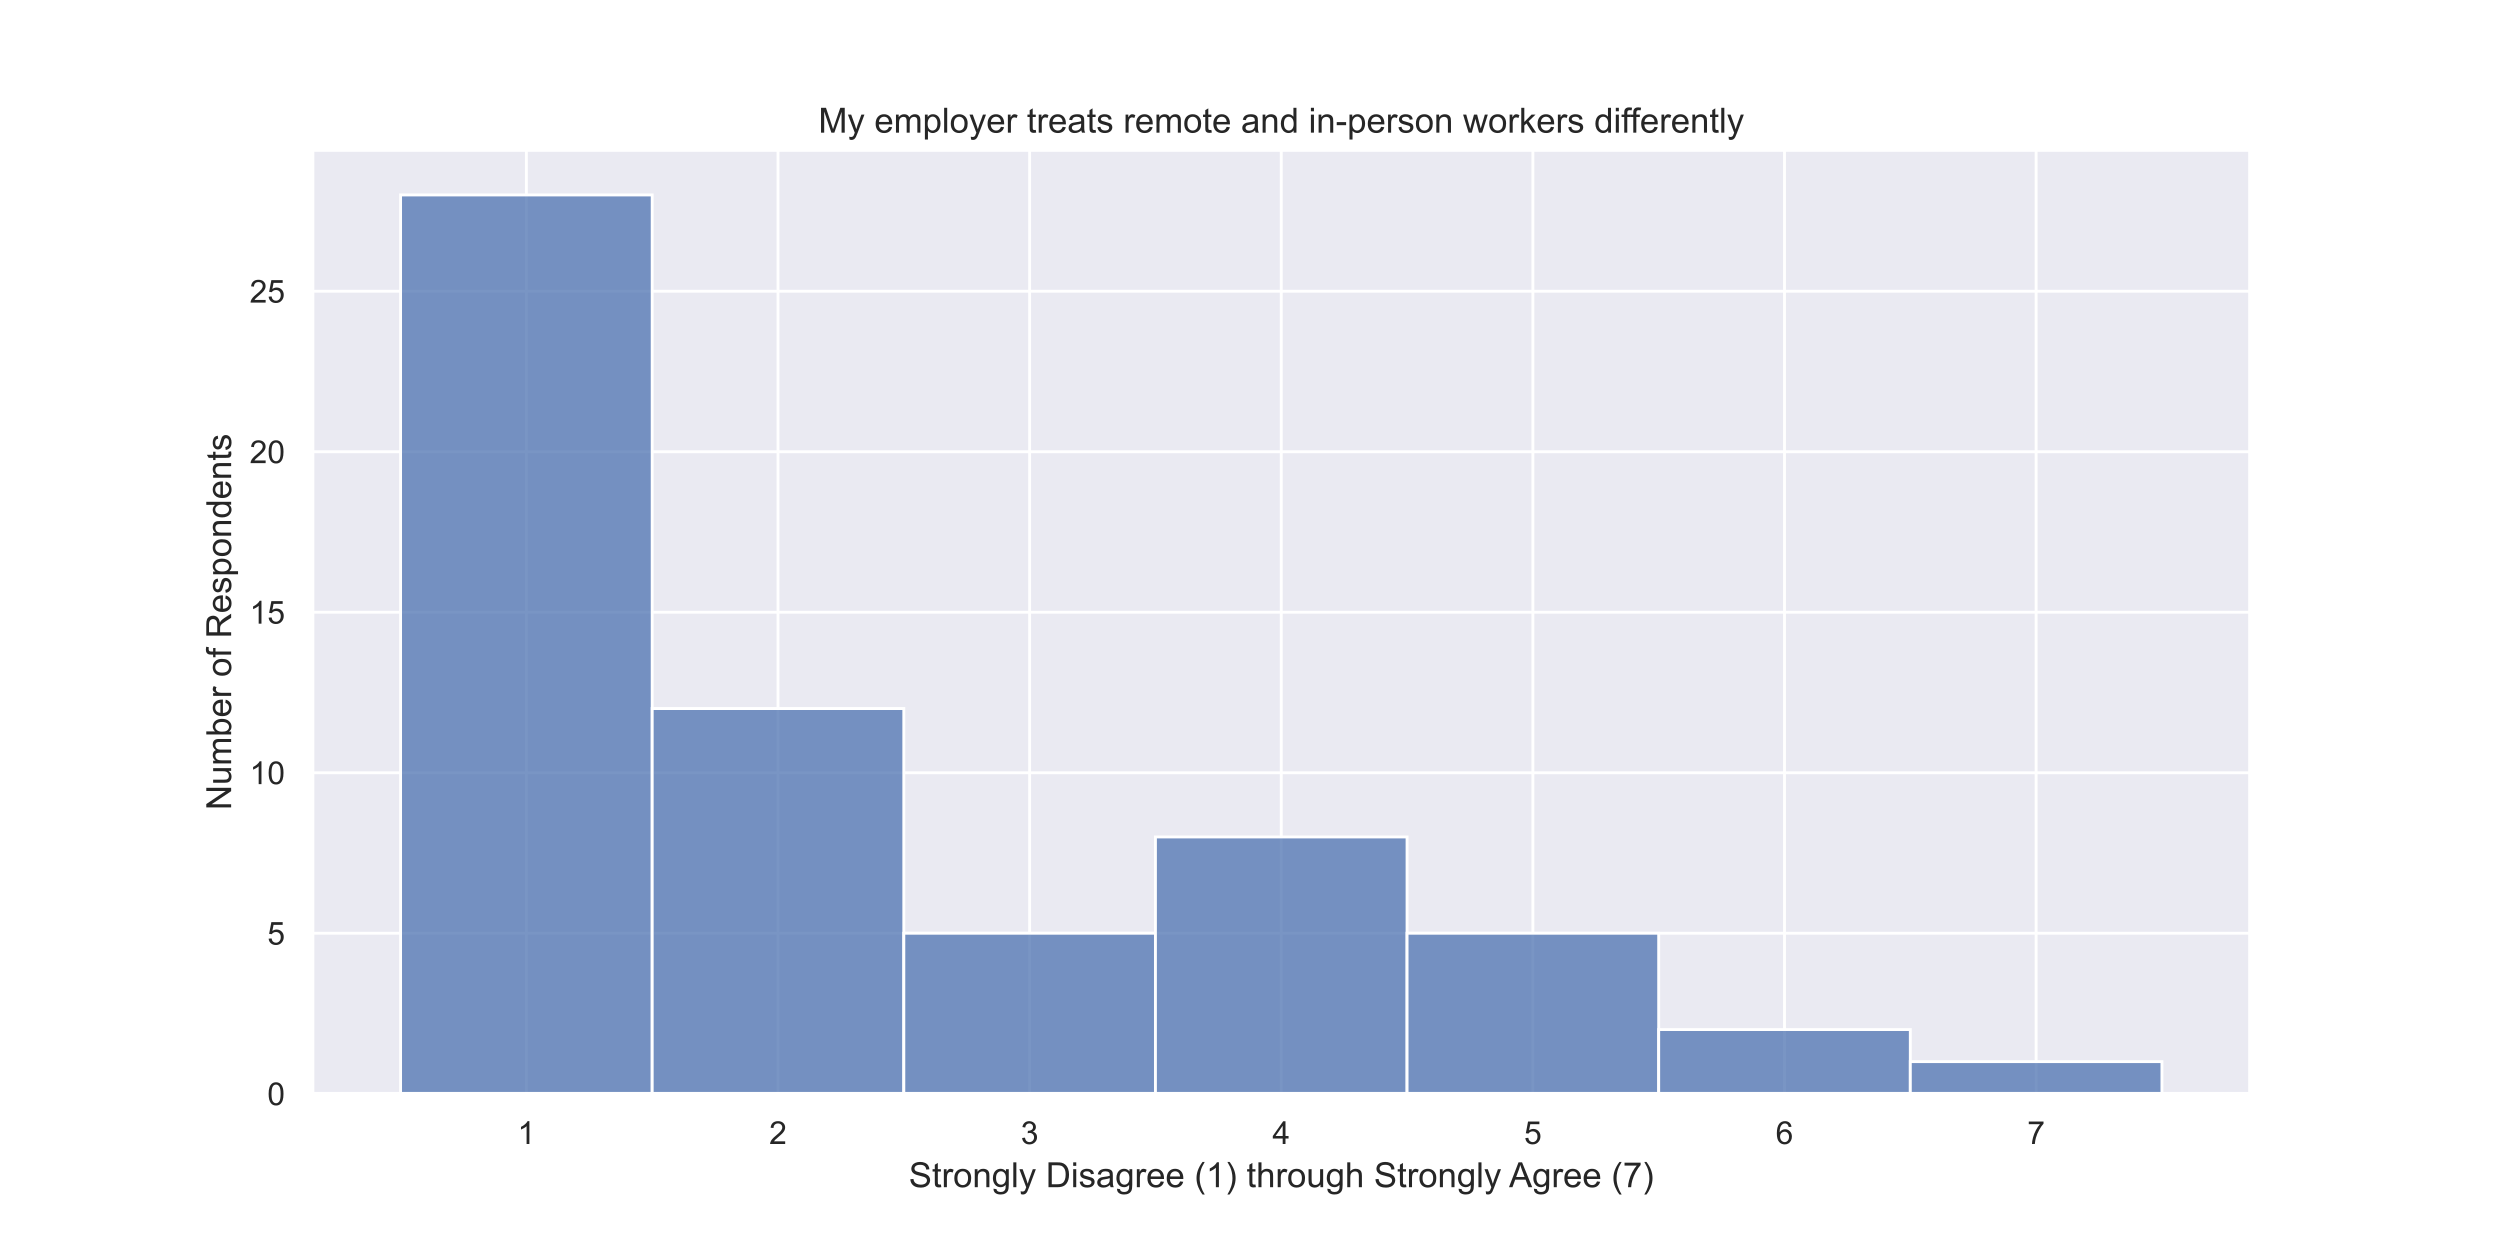
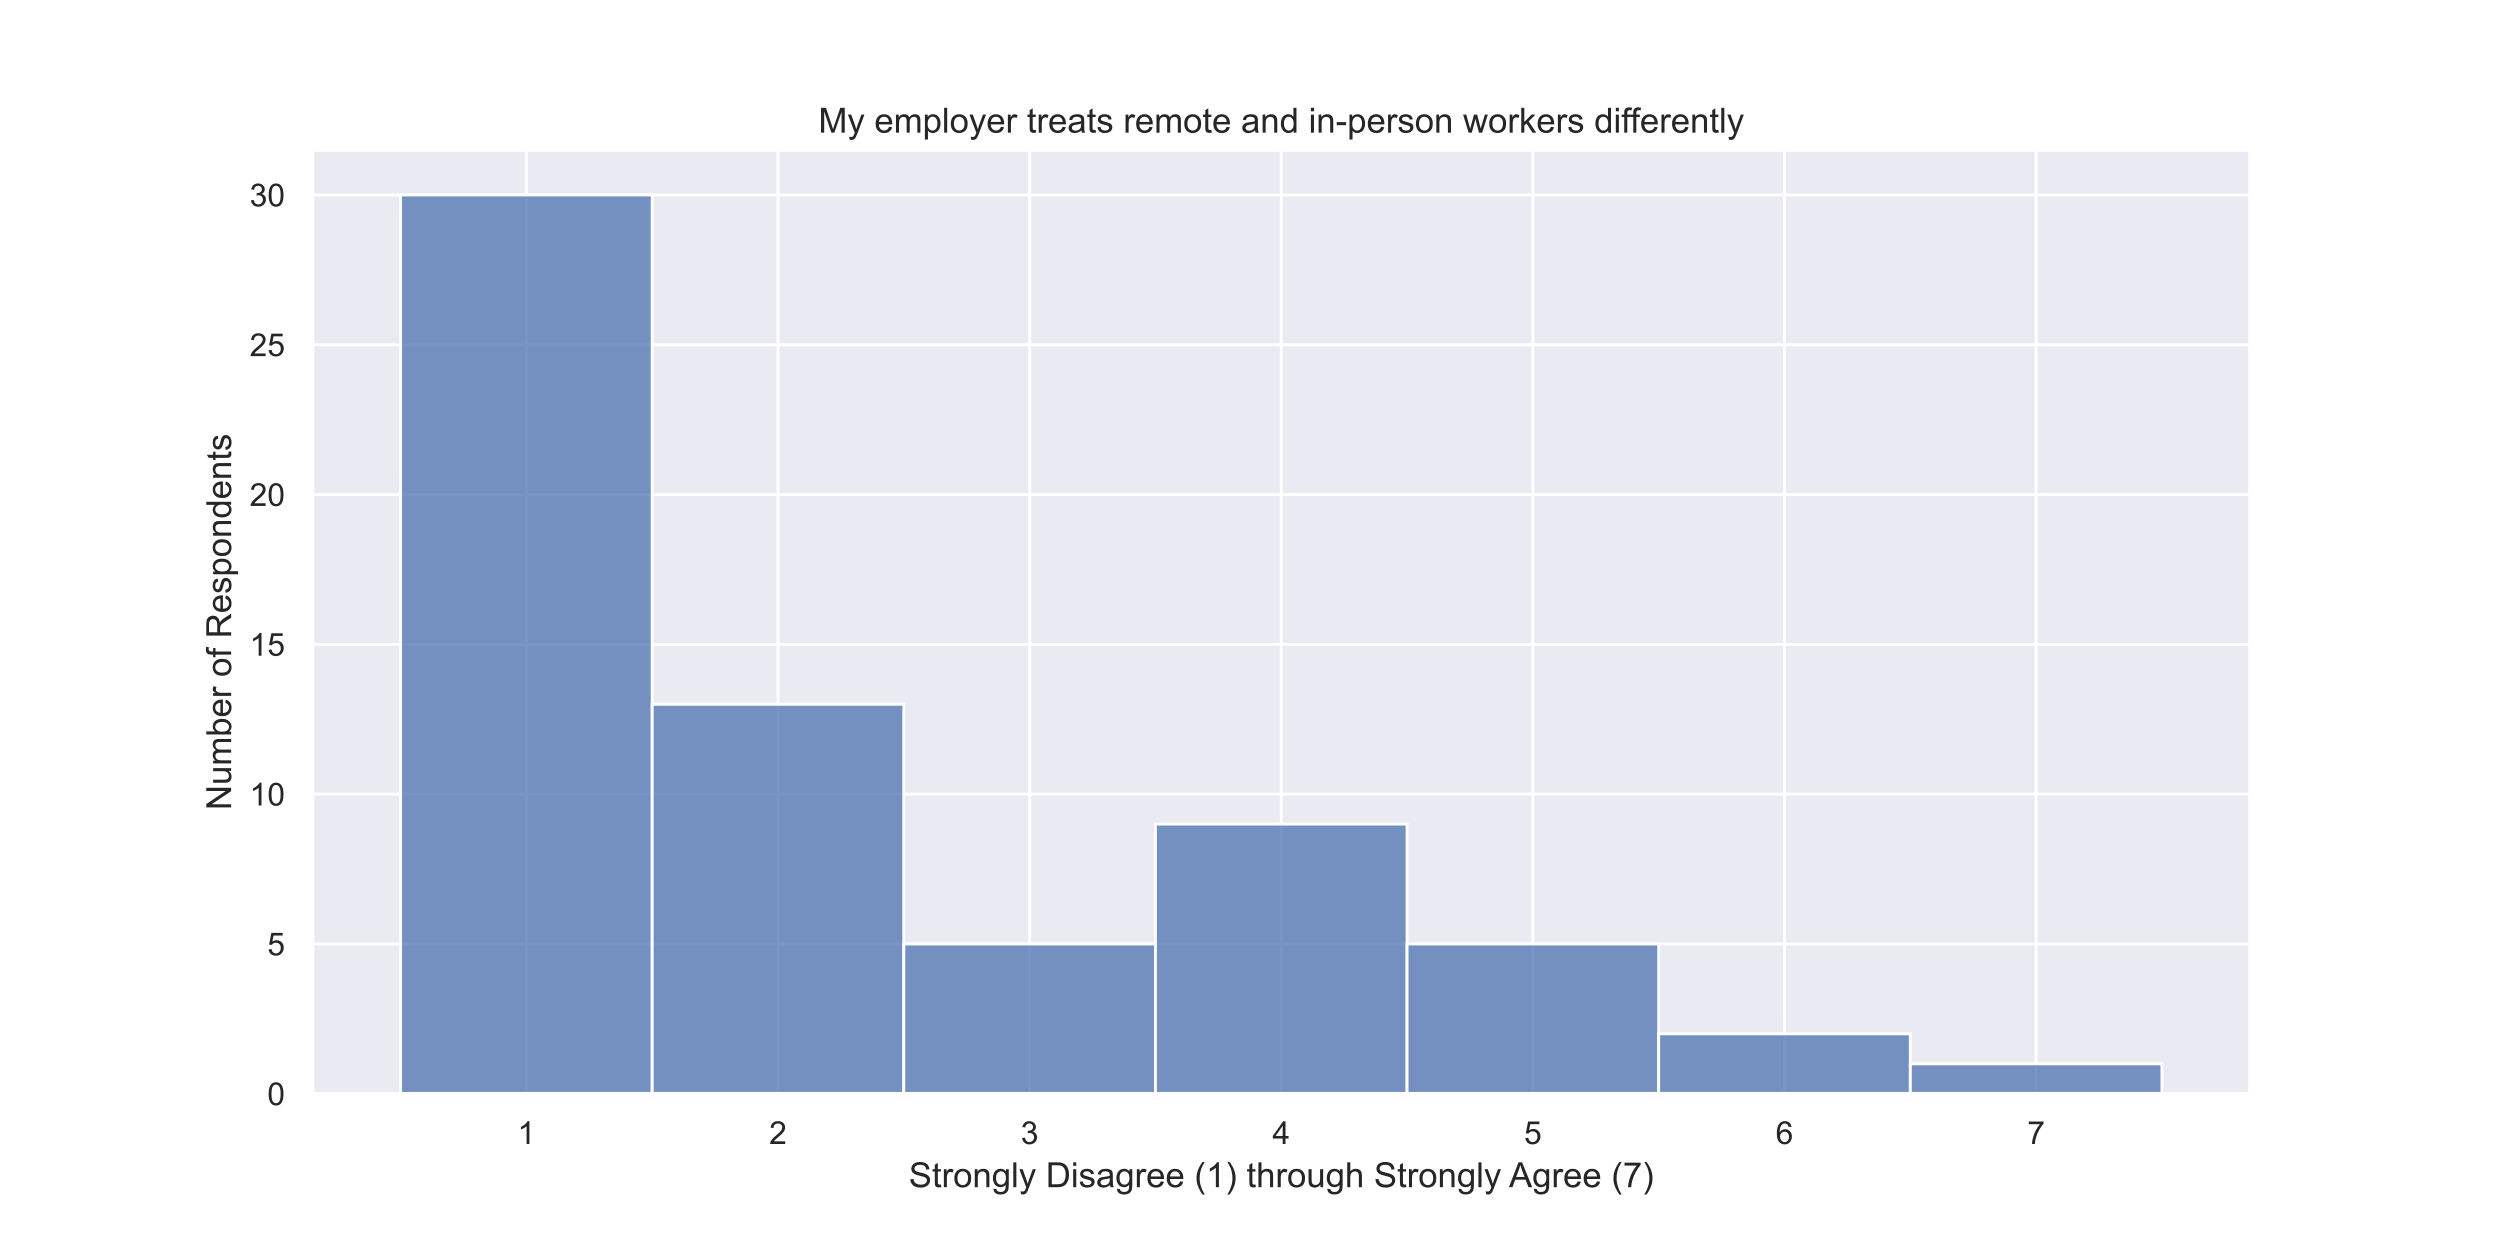
<svg xmlns="http://www.w3.org/2000/svg" xmlns:xlink="http://www.w3.org/1999/xlink" height="432pt" version="1.1" viewBox="0 0 864 432" width="864pt">
  <defs>
    <style type="text/css">*{stroke-linecap:butt;stroke-linejoin:round;}</style>
  </defs>
  <g id="figure_1">
    <g id="patch_1">
      <path d="M 0 432  L 864 432  L 864 0  L 0 0  z " style="fill:#ffffff;" />
    </g>
    <g id="axes_1">
      <g id="patch_2">
        <path d="M 108 378  L 777.6 378  L 777.6 51.84  L 108 51.84  z " style="fill:#eaeaf2;" />
      </g>
      <g id="matplotlib.axis_1">
        <g id="xtick_1">
          <g id="line2d_1">
-             <path clip-path="url(#p0e92451eea)" d="M 181.917 378  L 181.917 51.84  " style="fill:none;stroke:#ffffff;stroke-linecap:round;" />
+             <path clip-path="url(#p6de6f92a0a)" d="M 181.917 378  L 181.917 51.84  " style="fill:none;stroke:#ffffff;stroke-linecap:round;" />
          </g>
          <g id="text_1">
            <g style="fill:#262626;" transform="translate(178.8584 395.3736)scale(0.11 -0.11)">
              <defs>
                <path d="M 2384 0  L 1822 0  L 1822 3584  Q 1619 3391 1289 3197  Q 959 3003 697 2906  L 697 3450  Q 1169 3672 1522 3987  Q 1875 4303 2022 4600  L 2384 4600  L 2384 0  z " id="ArialMT-31" transform="scale(0.015625)" />
              </defs>
              <use xlink:href="#ArialMT-31" />
            </g>
          </g>
        </g>
        <g id="xtick_2">
          <g id="line2d_2">
-             <path clip-path="url(#p0e92451eea)" d="M 268.878 378  L 268.878 51.84  " style="fill:none;stroke:#ffffff;stroke-linecap:round;" />
+             <path clip-path="url(#p6de6f92a0a)" d="M 268.878 378  L 268.878 51.84  " style="fill:none;stroke:#ffffff;stroke-linecap:round;" />
          </g>
          <g id="text_2">
            <g style="fill:#262626;" transform="translate(265.8194 395.3736)scale(0.11 -0.11)">
              <defs>
                <path d="M 3222 541  L 3222 0  L 194 0  Q 188 203 259 391  Q 375 700 629 1000  Q 884 1300 1366 1694  Q 2113 2306 2375 2664  Q 2638 3022 2638 3341  Q 2638 3675 2398 3904  Q 2159 4134 1775 4134  Q 1369 4134 1125 3890  Q 881 3647 878 3216  L 300 3275  Q 359 3922 746 4261  Q 1134 4600 1788 4600  Q 2447 4600 2831 4234  Q 3216 3869 3216 3328  Q 3216 3053 3103 2787  Q 2991 2522 2730 2228  Q 2469 1934 1863 1422  Q 1356 997 1212 845  Q 1069 694 975 541  L 3222 541  z " id="ArialMT-32" transform="scale(0.015625)" />
              </defs>
              <use xlink:href="#ArialMT-32" />
            </g>
          </g>
        </g>
        <g id="xtick_3">
          <g id="line2d_3">
-             <path clip-path="url(#p0e92451eea)" d="M 355.839 378  L 355.839 51.84  " style="fill:none;stroke:#ffffff;stroke-linecap:round;" />
+             <path clip-path="url(#p6de6f92a0a)" d="M 355.839 378  L 355.839 51.84  " style="fill:none;stroke:#ffffff;stroke-linecap:round;" />
          </g>
          <g id="text_3">
            <g style="fill:#262626;" transform="translate(352.7804 395.3736)scale(0.11 -0.11)">
              <defs>
                <path d="M 269 1209  L 831 1284  Q 928 806 1161 595  Q 1394 384 1728 384  Q 2125 384 2398 659  Q 2672 934 2672 1341  Q 2672 1728 2419 1979  Q 2166 2231 1775 2231  Q 1616 2231 1378 2169  L 1441 2663  Q 1497 2656 1531 2656  Q 1891 2656 2178 2843  Q 2466 3031 2466 3422  Q 2466 3731 2256 3934  Q 2047 4138 1716 4138  Q 1388 4138 1169 3931  Q 950 3725 888 3313  L 325 3413  Q 428 3978 793 4289  Q 1159 4600 1703 4600  Q 2078 4600 2393 4439  Q 2709 4278 2876 4000  Q 3044 3722 3044 3409  Q 3044 3113 2884 2869  Q 2725 2625 2413 2481  Q 2819 2388 3044 2092  Q 3269 1797 3269 1353  Q 3269 753 2831 336  Q 2394 -81 1725 -81  Q 1122 -81 723 278  Q 325 638 269 1209  z " id="ArialMT-33" transform="scale(0.015625)" />
              </defs>
              <use xlink:href="#ArialMT-33" />
            </g>
          </g>
        </g>
        <g id="xtick_4">
          <g id="line2d_4">
-             <path clip-path="url(#p0e92451eea)" d="M 442.8 378  L 442.8 51.84  " style="fill:none;stroke:#ffffff;stroke-linecap:round;" />
+             <path clip-path="url(#p6de6f92a0a)" d="M 442.8 378  L 442.8 51.84  " style="fill:none;stroke:#ffffff;stroke-linecap:round;" />
          </g>
          <g id="text_4">
            <g style="fill:#262626;" transform="translate(439.7415 395.3736)scale(0.11 -0.11)">
              <defs>
                <path d="M 2069 0  L 2069 1097  L 81 1097  L 81 1613  L 2172 4581  L 2631 4581  L 2631 1613  L 3250 1613  L 3250 1097  L 2631 1097  L 2631 0  L 2069 0  z M 2069 1613  L 2069 3678  L 634 1613  L 2069 1613  z " id="ArialMT-34" transform="scale(0.015625)" />
              </defs>
              <use xlink:href="#ArialMT-34" />
            </g>
          </g>
        </g>
        <g id="xtick_5">
          <g id="line2d_5">
-             <path clip-path="url(#p0e92451eea)" d="M 529.761 378  L 529.761 51.84  " style="fill:none;stroke:#ffffff;stroke-linecap:round;" />
+             <path clip-path="url(#p6de6f92a0a)" d="M 529.761 378  L 529.761 51.84  " style="fill:none;stroke:#ffffff;stroke-linecap:round;" />
          </g>
          <g id="text_5">
            <g style="fill:#262626;" transform="translate(526.7025 395.3736)scale(0.11 -0.11)">
              <defs>
                <path d="M 266 1200  L 856 1250  Q 922 819 1161 601  Q 1400 384 1738 384  Q 2144 384 2425 690  Q 2706 997 2706 1503  Q 2706 1984 2436 2262  Q 2166 2541 1728 2541  Q 1456 2541 1237 2417  Q 1019 2294 894 2097  L 366 2166  L 809 4519  L 3088 4519  L 3088 3981  L 1259 3981  L 1013 2750  Q 1425 3038 1878 3038  Q 2478 3038 2890 2622  Q 3303 2206 3303 1553  Q 3303 931 2941 478  Q 2500 -78 1738 -78  Q 1113 -78 717 272  Q 322 622 266 1200  z " id="ArialMT-35" transform="scale(0.015625)" />
              </defs>
              <use xlink:href="#ArialMT-35" />
            </g>
          </g>
        </g>
        <g id="xtick_6">
          <g id="line2d_6">
-             <path clip-path="url(#p0e92451eea)" d="M 616.722 378  L 616.722 51.84  " style="fill:none;stroke:#ffffff;stroke-linecap:round;" />
+             <path clip-path="url(#p6de6f92a0a)" d="M 616.722 378  L 616.722 51.84  " style="fill:none;stroke:#ffffff;stroke-linecap:round;" />
          </g>
          <g id="text_6">
            <g style="fill:#262626;" transform="translate(613.6636 395.3736)scale(0.11 -0.11)">
              <defs>
                <path d="M 3184 3459  L 2625 3416  Q 2550 3747 2413 3897  Q 2184 4138 1850 4138  Q 1581 4138 1378 3988  Q 1113 3794 959 3422  Q 806 3050 800 2363  Q 1003 2672 1297 2822  Q 1591 2972 1913 2972  Q 2475 2972 2870 2558  Q 3266 2144 3266 1488  Q 3266 1056 3080 686  Q 2894 316 2569 119  Q 2244 -78 1831 -78  Q 1128 -78 684 439  Q 241 956 241 2144  Q 241 3472 731 4075  Q 1159 4600 1884 4600  Q 2425 4600 2770 4297  Q 3116 3994 3184 3459  z M 888 1484  Q 888 1194 1011 928  Q 1134 663 1356 523  Q 1578 384 1822 384  Q 2178 384 2434 671  Q 2691 959 2691 1453  Q 2691 1928 2437 2201  Q 2184 2475 1800 2475  Q 1419 2475 1153 2201  Q 888 1928 888 1484  z " id="ArialMT-36" transform="scale(0.015625)" />
              </defs>
              <use xlink:href="#ArialMT-36" />
            </g>
          </g>
        </g>
        <g id="xtick_7">
          <g id="line2d_7">
-             <path clip-path="url(#p0e92451eea)" d="M 703.683 378  L 703.683 51.84  " style="fill:none;stroke:#ffffff;stroke-linecap:round;" />
+             <path clip-path="url(#p6de6f92a0a)" d="M 703.683 378  L 703.683 51.84  " style="fill:none;stroke:#ffffff;stroke-linecap:round;" />
          </g>
          <g id="text_7">
            <g style="fill:#262626;" transform="translate(700.6246 395.3736)scale(0.11 -0.11)">
              <defs>
                <path d="M 303 3981  L 303 4522  L 3269 4522  L 3269 4084  Q 2831 3619 2401 2847  Q 1972 2075 1738 1259  Q 1569 684 1522 0  L 944 0  Q 953 541 1156 1306  Q 1359 2072 1739 2783  Q 2119 3494 2547 3981  L 303 3981  z " id="ArialMT-37" transform="scale(0.015625)" />
              </defs>
              <use xlink:href="#ArialMT-37" />
            </g>
          </g>
        </g>
        <g id="text_8">
          <g style="fill:#262626;" transform="translate(314.0775 410.2955)scale(0.12 -0.12)">
            <defs>
              <path d="M 288 1472  L 859 1522  Q 900 1178 1048 958  Q 1197 738 1509 602  Q 1822 466 2213 466  Q 2559 466 2825 569  Q 3091 672 3220 851  Q 3350 1031 3350 1244  Q 3350 1459 3225 1620  Q 3100 1781 2813 1891  Q 2628 1963 1997 2114  Q 1366 2266 1113 2400  Q 784 2572 623 2826  Q 463 3081 463 3397  Q 463 3744 659 4045  Q 856 4347 1234 4503  Q 1613 4659 2075 4659  Q 2584 4659 2973 4495  Q 3363 4331 3572 4012  Q 3781 3694 3797 3291  L 3216 3247  Q 3169 3681 2898 3903  Q 2628 4125 2100 4125  Q 1550 4125 1298 3923  Q 1047 3722 1047 3438  Q 1047 3191 1225 3031  Q 1400 2872 2139 2705  Q 2878 2538 3153 2413  Q 3553 2228 3743 1945  Q 3934 1663 3934 1294  Q 3934 928 3725 604  Q 3516 281 3123 101  Q 2731 -78 2241 -78  Q 1619 -78 1198 103  Q 778 284 539 648  Q 300 1013 288 1472  z " id="ArialMT-53" transform="scale(0.015625)" />
              <path d="M 1650 503  L 1731 6  Q 1494 -44 1306 -44  Q 1000 -44 831 53  Q 663 150 594 308  Q 525 466 525 972  L 525 2881  L 113 2881  L 113 3319  L 525 3319  L 525 4141  L 1084 4478  L 1084 3319  L 1650 3319  L 1650 2881  L 1084 2881  L 1084 941  Q 1084 700 1114 631  Q 1144 563 1211 522  Q 1278 481 1403 481  Q 1497 481 1650 503  z " id="ArialMT-74" transform="scale(0.015625)" />
              <path d="M 416 0  L 416 3319  L 922 3319  L 922 2816  Q 1116 3169 1280 3281  Q 1444 3394 1641 3394  Q 1925 3394 2219 3213  L 2025 2691  Q 1819 2813 1613 2813  Q 1428 2813 1281 2702  Q 1134 2591 1072 2394  Q 978 2094 978 1738  L 978 0  L 416 0  z " id="ArialMT-72" transform="scale(0.015625)" />
              <path d="M 213 1659  Q 213 2581 725 3025  Q 1153 3394 1769 3394  Q 2453 3394 2887 2945  Q 3322 2497 3322 1706  Q 3322 1066 3130 698  Q 2938 331 2570 128  Q 2203 -75 1769 -75  Q 1072 -75 642 372  Q 213 819 213 1659  z M 791 1659  Q 791 1022 1069 705  Q 1347 388 1769 388  Q 2188 388 2466 706  Q 2744 1025 2744 1678  Q 2744 2294 2464 2611  Q 2184 2928 1769 2928  Q 1347 2928 1069 2612  Q 791 2297 791 1659  z " id="ArialMT-6f" transform="scale(0.015625)" />
              <path d="M 422 0  L 422 3319  L 928 3319  L 928 2847  Q 1294 3394 1984 3394  Q 2284 3394 2536 3286  Q 2788 3178 2913 3003  Q 3038 2828 3088 2588  Q 3119 2431 3119 2041  L 3119 0  L 2556 0  L 2556 2019  Q 2556 2363 2490 2533  Q 2425 2703 2258 2804  Q 2091 2906 1866 2906  Q 1506 2906 1245 2678  Q 984 2450 984 1813  L 984 0  L 422 0  z " id="ArialMT-6e" transform="scale(0.015625)" />
              <path d="M 319 -275  L 866 -356  Q 900 -609 1056 -725  Q 1266 -881 1628 -881  Q 2019 -881 2231 -725  Q 2444 -569 2519 -288  Q 2563 -116 2559 434  Q 2191 0 1641 0  Q 956 0 581 494  Q 206 988 206 1678  Q 206 2153 378 2554  Q 550 2956 876 3175  Q 1203 3394 1644 3394  Q 2231 3394 2613 2919  L 2613 3319  L 3131 3319  L 3131 450  Q 3131 -325 2973 -648  Q 2816 -972 2473 -1159  Q 2131 -1347 1631 -1347  Q 1038 -1347 672 -1080  Q 306 -813 319 -275  z M 784 1719  Q 784 1066 1043 766  Q 1303 466 1694 466  Q 2081 466 2343 764  Q 2606 1063 2606 1700  Q 2606 2309 2336 2618  Q 2066 2928 1684 2928  Q 1309 2928 1046 2623  Q 784 2319 784 1719  z " id="ArialMT-67" transform="scale(0.015625)" />
              <path d="M 409 0  L 409 4581  L 972 4581  L 972 0  L 409 0  z " id="ArialMT-6c" transform="scale(0.015625)" />
              <path d="M 397 -1278  L 334 -750  Q 519 -800 656 -800  Q 844 -800 956 -737  Q 1069 -675 1141 -563  Q 1194 -478 1313 -144  Q 1328 -97 1363 -6  L 103 3319  L 709 3319  L 1400 1397  Q 1534 1031 1641 628  Q 1738 1016 1872 1384  L 2581 3319  L 3144 3319  L 1881 -56  Q 1678 -603 1566 -809  Q 1416 -1088 1222 -1217  Q 1028 -1347 759 -1347  Q 597 -1347 397 -1278  z " id="ArialMT-79" transform="scale(0.015625)" />
              <path id="ArialMT-20" transform="scale(0.015625)" />
              <path d="M 494 0  L 494 4581  L 2072 4581  Q 2606 4581 2888 4516  Q 3281 4425 3559 4188  Q 3922 3881 4101 3404  Q 4281 2928 4281 2316  Q 4281 1794 4159 1391  Q 4038 988 3847 723  Q 3656 459 3429 307  Q 3203 156 2883 78  Q 2563 0 2147 0  L 494 0  z M 1100 541  L 2078 541  Q 2531 541 2789 625  Q 3047 709 3200 863  Q 3416 1078 3536 1442  Q 3656 1806 3656 2325  Q 3656 3044 3420 3430  Q 3184 3816 2847 3947  Q 2603 4041 2063 4041  L 1100 4041  L 1100 541  z " id="ArialMT-44" transform="scale(0.015625)" />
              <path d="M 425 3934  L 425 4581  L 988 4581  L 988 3934  L 425 3934  z M 425 0  L 425 3319  L 988 3319  L 988 0  L 425 0  z " id="ArialMT-69" transform="scale(0.015625)" />
              <path d="M 197 991  L 753 1078  Q 800 744 1014 566  Q 1228 388 1613 388  Q 2000 388 2187 545  Q 2375 703 2375 916  Q 2375 1106 2209 1216  Q 2094 1291 1634 1406  Q 1016 1563 777 1677  Q 538 1791 414 1992  Q 291 2194 291 2438  Q 291 2659 392 2848  Q 494 3038 669 3163  Q 800 3259 1026 3326  Q 1253 3394 1513 3394  Q 1903 3394 2198 3281  Q 2494 3169 2634 2976  Q 2775 2784 2828 2463  L 2278 2388  Q 2241 2644 2061 2787  Q 1881 2931 1553 2931  Q 1166 2931 1000 2803  Q 834 2675 834 2503  Q 834 2394 903 2306  Q 972 2216 1119 2156  Q 1203 2125 1616 2013  Q 2213 1853 2448 1751  Q 2684 1650 2818 1456  Q 2953 1263 2953 975  Q 2953 694 2789 445  Q 2625 197 2315 61  Q 2006 -75 1616 -75  Q 969 -75 630 194  Q 291 463 197 991  z " id="ArialMT-73" transform="scale(0.015625)" />
              <path d="M 2588 409  Q 2275 144 1986 34  Q 1697 -75 1366 -75  Q 819 -75 525 192  Q 231 459 231 875  Q 231 1119 342 1320  Q 453 1522 633 1644  Q 813 1766 1038 1828  Q 1203 1872 1538 1913  Q 2219 1994 2541 2106  Q 2544 2222 2544 2253  Q 2544 2597 2384 2738  Q 2169 2928 1744 2928  Q 1347 2928 1158 2789  Q 969 2650 878 2297  L 328 2372  Q 403 2725 575 2942  Q 747 3159 1072 3276  Q 1397 3394 1825 3394  Q 2250 3394 2515 3294  Q 2781 3194 2906 3042  Q 3031 2891 3081 2659  Q 3109 2516 3109 2141  L 3109 1391  Q 3109 606 3145 398  Q 3181 191 3288 0  L 2700 0  Q 2613 175 2588 409  z M 2541 1666  Q 2234 1541 1622 1453  Q 1275 1403 1131 1340  Q 988 1278 909 1158  Q 831 1038 831 891  Q 831 666 1001 516  Q 1172 366 1500 366  Q 1825 366 2078 508  Q 2331 650 2450 897  Q 2541 1088 2541 1459  L 2541 1666  z " id="ArialMT-61" transform="scale(0.015625)" />
              <path d="M 2694 1069  L 3275 997  Q 3138 488 2766 206  Q 2394 -75 1816 -75  Q 1088 -75 661 373  Q 234 822 234 1631  Q 234 2469 665 2931  Q 1097 3394 1784 3394  Q 2450 3394 2872 2941  Q 3294 2488 3294 1666  Q 3294 1616 3291 1516  L 816 1516  Q 847 969 1125 678  Q 1403 388 1819 388  Q 2128 388 2347 550  Q 2566 713 2694 1069  z M 847 1978  L 2700 1978  Q 2663 2397 2488 2606  Q 2219 2931 1791 2931  Q 1403 2931 1139 2672  Q 875 2413 847 1978  z " id="ArialMT-65" transform="scale(0.015625)" />
              <path d="M 1497 -1347  Q 1031 -759 709 28  Q 388 816 388 1659  Q 388 2403 628 3084  Q 909 3875 1497 4659  L 1900 4659  Q 1522 4009 1400 3731  Q 1209 3300 1100 2831  Q 966 2247 966 1656  Q 966 153 1900 -1347  L 1497 -1347  z " id="ArialMT-28" transform="scale(0.015625)" />
              <path d="M 791 -1347  L 388 -1347  Q 1322 153 1322 1656  Q 1322 2244 1188 2822  Q 1081 3291 891 3722  Q 769 4003 388 4659  L 791 4659  Q 1378 3875 1659 3084  Q 1900 2403 1900 1659  Q 1900 816 1576 28  Q 1253 -759 791 -1347  z " id="ArialMT-29" transform="scale(0.015625)" />
              <path d="M 422 0  L 422 4581  L 984 4581  L 984 2938  Q 1378 3394 1978 3394  Q 2347 3394 2619 3248  Q 2891 3103 3008 2847  Q 3125 2591 3125 2103  L 3125 0  L 2563 0  L 2563 2103  Q 2563 2525 2380 2717  Q 2197 2909 1863 2909  Q 1613 2909 1392 2779  Q 1172 2650 1078 2428  Q 984 2206 984 1816  L 984 0  L 422 0  z " id="ArialMT-68" transform="scale(0.015625)" />
              <path d="M 2597 0  L 2597 488  Q 2209 -75 1544 -75  Q 1250 -75 995 37  Q 741 150 617 320  Q 494 491 444 738  Q 409 903 409 1263  L 409 3319  L 972 3319  L 972 1478  Q 972 1038 1006 884  Q 1059 663 1231 536  Q 1403 409 1656 409  Q 1909 409 2131 539  Q 2353 669 2445 892  Q 2538 1116 2538 1541  L 2538 3319  L 3100 3319  L 3100 0  L 2597 0  z " id="ArialMT-75" transform="scale(0.015625)" />
              <path d="M -9 0  L 1750 4581  L 2403 4581  L 4278 0  L 3588 0  L 3053 1388  L 1138 1388  L 634 0  L -9 0  z M 1313 1881  L 2866 1881  L 2388 3150  Q 2169 3728 2063 4100  Q 1975 3659 1816 3225  L 1313 1881  z " id="ArialMT-41" transform="scale(0.015625)" />
            </defs>
            <use xlink:href="#ArialMT-53" />
            <use x="66.699" xlink:href="#ArialMT-74" />
            <use x="94.482" xlink:href="#ArialMT-72" />
            <use x="127.783" xlink:href="#ArialMT-6f" />
            <use x="183.398" xlink:href="#ArialMT-6e" />
            <use x="239.014" xlink:href="#ArialMT-67" />
            <use x="294.629" xlink:href="#ArialMT-6c" />
            <use x="316.846" xlink:href="#ArialMT-79" />
            <use x="366.846" xlink:href="#ArialMT-20" />
            <use x="394.629" xlink:href="#ArialMT-44" />
            <use x="466.846" xlink:href="#ArialMT-69" />
            <use x="489.062" xlink:href="#ArialMT-73" />
            <use x="539.062" xlink:href="#ArialMT-61" />
            <use x="594.678" xlink:href="#ArialMT-67" />
            <use x="650.293" xlink:href="#ArialMT-72" />
            <use x="683.594" xlink:href="#ArialMT-65" />
            <use x="739.209" xlink:href="#ArialMT-65" />
            <use x="794.824" xlink:href="#ArialMT-20" />
            <use x="822.607" xlink:href="#ArialMT-28" />
            <use x="855.908" xlink:href="#ArialMT-31" />
            <use x="911.523" xlink:href="#ArialMT-29" />
            <use x="944.824" xlink:href="#ArialMT-20" />
            <use x="972.607" xlink:href="#ArialMT-74" />
            <use x="1000.391" xlink:href="#ArialMT-68" />
            <use x="1056.006" xlink:href="#ArialMT-72" />
            <use x="1089.307" xlink:href="#ArialMT-6f" />
            <use x="1144.922" xlink:href="#ArialMT-75" />
            <use x="1200.537" xlink:href="#ArialMT-67" />
            <use x="1256.152" xlink:href="#ArialMT-68" />
            <use x="1311.768" xlink:href="#ArialMT-20" />
            <use x="1339.551" xlink:href="#ArialMT-53" />
            <use x="1406.25" xlink:href="#ArialMT-74" />
            <use x="1434.033" xlink:href="#ArialMT-72" />
            <use x="1467.334" xlink:href="#ArialMT-6f" />
            <use x="1522.949" xlink:href="#ArialMT-6e" />
            <use x="1578.564" xlink:href="#ArialMT-67" />
            <use x="1634.18" xlink:href="#ArialMT-6c" />
            <use x="1656.396" xlink:href="#ArialMT-79" />
            <use x="1706.396" xlink:href="#ArialMT-20" />
            <use x="1728.68" xlink:href="#ArialMT-41" />
            <use x="1795.379" xlink:href="#ArialMT-67" />
            <use x="1850.994" xlink:href="#ArialMT-72" />
            <use x="1884.295" xlink:href="#ArialMT-65" />
            <use x="1939.91" xlink:href="#ArialMT-65" />
            <use x="1995.525" xlink:href="#ArialMT-20" />
            <use x="2023.309" xlink:href="#ArialMT-28" />
            <use x="2056.609" xlink:href="#ArialMT-37" />
            <use x="2112.225" xlink:href="#ArialMT-29" />
          </g>
        </g>
      </g>
      <g id="matplotlib.axis_2">
        <g id="ytick_1">
          <g id="line2d_8">
-             <path clip-path="url(#p0e92451eea)" d="M 108 378  L 777.6 378  " style="fill:none;stroke:#ffffff;stroke-linecap:round;" />
+             <path clip-path="url(#p6de6f92a0a)" d="M 108 378  L 777.6 378  " style="fill:none;stroke:#ffffff;stroke-linecap:round;" />
          </g>
          <g id="text_9">
            <g style="fill:#262626;" transform="translate(92.38297 381.9368)scale(0.11 -0.11)">
              <defs>
                <path d="M 266 2259  Q 266 3072 433 3567  Q 600 4063 929 4331  Q 1259 4600 1759 4600  Q 2128 4600 2406 4451  Q 2684 4303 2865 4023  Q 3047 3744 3150 3342  Q 3253 2941 3253 2259  Q 3253 1453 3087 958  Q 2922 463 2592 192  Q 2263 -78 1759 -78  Q 1097 -78 719 397  Q 266 969 266 2259  z M 844 2259  Q 844 1131 1108 757  Q 1372 384 1759 384  Q 2147 384 2411 759  Q 2675 1134 2675 2259  Q 2675 3391 2411 3762  Q 2147 4134 1753 4134  Q 1366 4134 1134 3806  Q 844 3388 844 2259  z " id="ArialMT-30" transform="scale(0.015625)" />
              </defs>
              <use xlink:href="#ArialMT-30" />
            </g>
          </g>
        </g>
        <g id="ytick_2">
          <g id="line2d_9">
-             <path clip-path="url(#p0e92451eea)" d="M 108 322.531  L 777.6 322.531  " style="fill:none;stroke:#ffffff;stroke-linecap:round;" />
+             <path clip-path="url(#p6de6f92a0a)" d="M 108 326.229  L 777.6 326.229  " style="fill:none;stroke:#ffffff;stroke-linecap:round;" />
          </g>
          <g id="text_10">
-             <g style="fill:#262626;" transform="translate(92.38297 326.4674)scale(0.11 -0.11)">
+             <g style="fill:#262626;" transform="translate(92.38297 330.1654)scale(0.11 -0.11)">
              <use xlink:href="#ArialMT-35" />
            </g>
          </g>
        </g>
        <g id="ytick_3">
          <g id="line2d_10">
-             <path clip-path="url(#p0e92451eea)" d="M 108 267.061  L 777.6 267.061  " style="fill:none;stroke:#ffffff;stroke-linecap:round;" />
+             <path clip-path="url(#p6de6f92a0a)" d="M 108 274.457  L 777.6 274.457  " style="fill:none;stroke:#ffffff;stroke-linecap:round;" />
          </g>
          <g id="text_11">
-             <g style="fill:#262626;" transform="translate(86.26594 270.998)scale(0.11 -0.11)">
+             <g style="fill:#262626;" transform="translate(86.26594 278.3939)scale(0.11 -0.11)">
              <use xlink:href="#ArialMT-31" />
              <use x="55.615" xlink:href="#ArialMT-30" />
            </g>
          </g>
        </g>
        <g id="ytick_4">
          <g id="line2d_11">
-             <path clip-path="url(#p0e92451eea)" d="M 108 211.592  L 777.6 211.592  " style="fill:none;stroke:#ffffff;stroke-linecap:round;" />
+             <path clip-path="url(#p6de6f92a0a)" d="M 108 222.686  L 777.6 222.686  " style="fill:none;stroke:#ffffff;stroke-linecap:round;" />
          </g>
          <g id="text_12">
-             <g style="fill:#262626;" transform="translate(86.26594 215.5286)scale(0.11 -0.11)">
+             <g style="fill:#262626;" transform="translate(86.26594 226.6225)scale(0.11 -0.11)">
              <use xlink:href="#ArialMT-31" />
              <use x="55.615" xlink:href="#ArialMT-35" />
            </g>
          </g>
        </g>
        <g id="ytick_5">
          <g id="line2d_12">
-             <path clip-path="url(#p0e92451eea)" d="M 108 156.122  L 777.6 156.122  " style="fill:none;stroke:#ffffff;stroke-linecap:round;" />
+             <path clip-path="url(#p6de6f92a0a)" d="M 108 170.914  L 777.6 170.914  " style="fill:none;stroke:#ffffff;stroke-linecap:round;" />
          </g>
          <g id="text_13">
-             <g style="fill:#262626;" transform="translate(86.26594 160.0592)scale(0.11 -0.11)">
+             <g style="fill:#262626;" transform="translate(86.26594 174.8511)scale(0.11 -0.11)">
              <use xlink:href="#ArialMT-32" />
              <use x="55.615" xlink:href="#ArialMT-30" />
            </g>
          </g>
        </g>
        <g id="ytick_6">
          <g id="line2d_13">
-             <path clip-path="url(#p0e92451eea)" d="M 108 100.653  L 777.6 100.653  " style="fill:none;stroke:#ffffff;stroke-linecap:round;" />
+             <path clip-path="url(#p6de6f92a0a)" d="M 108 119.143  L 777.6 119.143  " style="fill:none;stroke:#ffffff;stroke-linecap:round;" />
          </g>
          <g id="text_14">
-             <g style="fill:#262626;" transform="translate(86.26594 104.5899)scale(0.11 -0.11)">
+             <g style="fill:#262626;" transform="translate(86.26594 123.0797)scale(0.11 -0.11)">
              <use xlink:href="#ArialMT-32" />
              <use x="55.615" xlink:href="#ArialMT-35" />
            </g>
          </g>
        </g>
-         <g id="text_15">
+         <g id="ytick_7">
+           <g id="line2d_14">
+             <path clip-path="url(#p6de6f92a0a)" d="M 108 67.371  L 777.6 67.371  " style="fill:none;stroke:#ffffff;stroke-linecap:round;" />
+           </g>
+           <g id="text_15">
+             <g style="fill:#262626;" transform="translate(86.26594 71.30822)scale(0.11 -0.11)">
+               <use xlink:href="#ArialMT-33" />
+               <use x="55.615" xlink:href="#ArialMT-30" />
+             </g>
+           </g>
+         </g>
+         <g id="text_16">
          <g style="fill:#262626;" transform="translate(79.88094 279.9516)rotate(-90)scale(0.12 -0.12)">
            <defs>
              <path d="M 488 0  L 488 4581  L 1109 4581  L 3516 984  L 3516 4581  L 4097 4581  L 4097 0  L 3475 0  L 1069 3600  L 1069 0  L 488 0  z " id="ArialMT-4e" transform="scale(0.015625)" />
              <path d="M 422 0  L 422 3319  L 925 3319  L 925 2853  Q 1081 3097 1340 3245  Q 1600 3394 1931 3394  Q 2300 3394 2536 3241  Q 2772 3088 2869 2813  Q 3263 3394 3894 3394  Q 4388 3394 4653 3120  Q 4919 2847 4919 2278  L 4919 0  L 4359 0  L 4359 2091  Q 4359 2428 4304 2576  Q 4250 2725 4106 2815  Q 3963 2906 3769 2906  Q 3419 2906 3187 2673  Q 2956 2441 2956 1928  L 2956 0  L 2394 0  L 2394 2156  Q 2394 2531 2256 2718  Q 2119 2906 1806 2906  Q 1569 2906 1367 2781  Q 1166 2656 1075 2415  Q 984 2175 984 1722  L 984 0  L 422 0  z " id="ArialMT-6d" transform="scale(0.015625)" />
              <path d="M 941 0  L 419 0  L 419 4581  L 981 4581  L 981 2947  Q 1338 3394 1891 3394  Q 2197 3394 2470 3270  Q 2744 3147 2920 2923  Q 3097 2700 3197 2384  Q 3297 2069 3297 1709  Q 3297 856 2875 390  Q 2453 -75 1863 -75  Q 1275 -75 941 416  L 941 0  z M 934 1684  Q 934 1088 1097 822  Q 1363 388 1816 388  Q 2184 388 2453 708  Q 2722 1028 2722 1663  Q 2722 2313 2464 2622  Q 2206 2931 1841 2931  Q 1472 2931 1203 2611  Q 934 2291 934 1684  z " id="ArialMT-62" transform="scale(0.015625)" />
              <path d="M 556 0  L 556 2881  L 59 2881  L 59 3319  L 556 3319  L 556 3672  Q 556 4006 616 4169  Q 697 4388 901 4523  Q 1106 4659 1475 4659  Q 1713 4659 2000 4603  L 1916 4113  Q 1741 4144 1584 4144  Q 1328 4144 1222 4034  Q 1116 3925 1116 3625  L 1116 3319  L 1763 3319  L 1763 2881  L 1116 2881  L 1116 0  L 556 0  z " id="ArialMT-66" transform="scale(0.015625)" />
              <path d="M 503 0  L 503 4581  L 2534 4581  Q 3147 4581 3465 4457  Q 3784 4334 3975 4021  Q 4166 3709 4166 3331  Q 4166 2844 3850 2509  Q 3534 2175 2875 2084  Q 3116 1969 3241 1856  Q 3506 1613 3744 1247  L 4541 0  L 3778 0  L 3172 953  Q 2906 1366 2734 1584  Q 2563 1803 2427 1890  Q 2291 1978 2150 2013  Q 2047 2034 1813 2034  L 1109 2034  L 1109 0  L 503 0  z M 1109 2559  L 2413 2559  Q 2828 2559 3062 2645  Q 3297 2731 3419 2920  Q 3541 3109 3541 3331  Q 3541 3656 3305 3865  Q 3069 4075 2559 4075  L 1109 4075  L 1109 2559  z " id="ArialMT-52" transform="scale(0.015625)" />
              <path d="M 422 -1272  L 422 3319  L 934 3319  L 934 2888  Q 1116 3141 1344 3267  Q 1572 3394 1897 3394  Q 2322 3394 2647 3175  Q 2972 2956 3137 2557  Q 3303 2159 3303 1684  Q 3303 1175 3120 767  Q 2938 359 2589 142  Q 2241 -75 1856 -75  Q 1575 -75 1351 44  Q 1128 163 984 344  L 984 -1272  L 422 -1272  z M 931 1641  Q 931 1000 1190 694  Q 1450 388 1819 388  Q 2194 388 2461 705  Q 2728 1022 2728 1688  Q 2728 2322 2467 2637  Q 2206 2953 1844 2953  Q 1484 2953 1207 2617  Q 931 2281 931 1641  z " id="ArialMT-70" transform="scale(0.015625)" />
              <path d="M 2575 0  L 2575 419  Q 2259 -75 1647 -75  Q 1250 -75 917 144  Q 584 363 401 755  Q 219 1147 219 1656  Q 219 2153 384 2558  Q 550 2963 881 3178  Q 1213 3394 1622 3394  Q 1922 3394 2156 3267  Q 2391 3141 2538 2938  L 2538 4581  L 3097 4581  L 3097 0  L 2575 0  z M 797 1656  Q 797 1019 1065 703  Q 1334 388 1700 388  Q 2069 388 2326 689  Q 2584 991 2584 1609  Q 2584 2291 2321 2609  Q 2059 2928 1675 2928  Q 1300 2928 1048 2622  Q 797 2316 797 1656  z " id="ArialMT-64" transform="scale(0.015625)" />
            </defs>
            <use xlink:href="#ArialMT-4e" />
            <use x="72.217" xlink:href="#ArialMT-75" />
            <use x="127.832" xlink:href="#ArialMT-6d" />
            <use x="211.133" xlink:href="#ArialMT-62" />
            <use x="266.748" xlink:href="#ArialMT-65" />
            <use x="322.363" xlink:href="#ArialMT-72" />
            <use x="355.664" xlink:href="#ArialMT-20" />
            <use x="383.447" xlink:href="#ArialMT-6f" />
            <use x="439.062" xlink:href="#ArialMT-66" />
            <use x="466.846" xlink:href="#ArialMT-20" />
            <use x="494.629" xlink:href="#ArialMT-52" />
            <use x="566.846" xlink:href="#ArialMT-65" />
            <use x="622.461" xlink:href="#ArialMT-73" />
            <use x="672.461" xlink:href="#ArialMT-70" />
            <use x="728.076" xlink:href="#ArialMT-6f" />
            <use x="783.691" xlink:href="#ArialMT-6e" />
            <use x="839.307" xlink:href="#ArialMT-64" />
            <use x="894.922" xlink:href="#ArialMT-65" />
            <use x="950.537" xlink:href="#ArialMT-6e" />
            <use x="1006.152" xlink:href="#ArialMT-74" />
            <use x="1033.936" xlink:href="#ArialMT-73" />
          </g>
        </g>
      </g>
      <g id="patch_3">
-         <path clip-path="url(#p0e92451eea)" d="M 138.436 378  L 225.397 378  L 225.397 67.371  L 138.436 67.371  z " style="fill:#4c72b0;fill-opacity:0.75;stroke:#ffffff;stroke-linejoin:miter;" />
+         <path clip-path="url(#p6de6f92a0a)" d="M 138.436 378  L 225.397 378  L 225.397 67.371  L 138.436 67.371  z " style="fill:#4c72b0;fill-opacity:0.75;stroke:#ffffff;stroke-linejoin:miter;" />
      </g>
      <g id="patch_4">
-         <path clip-path="url(#p0e92451eea)" d="M 225.397 378  L 312.358 378  L 312.358 244.873  L 225.397 244.873  z " style="fill:#4c72b0;fill-opacity:0.75;stroke:#ffffff;stroke-linejoin:miter;" />
+         <path clip-path="url(#p6de6f92a0a)" d="M 225.397 378  L 312.358 378  L 312.358 243.394  L 225.397 243.394  z " style="fill:#4c72b0;fill-opacity:0.75;stroke:#ffffff;stroke-linejoin:miter;" />
      </g>
      <g id="patch_5">
-         <path clip-path="url(#p0e92451eea)" d="M 312.358 378  L 399.319 378  L 399.319 322.531  L 312.358 322.531  z " style="fill:#4c72b0;fill-opacity:0.75;stroke:#ffffff;stroke-linejoin:miter;" />
+         <path clip-path="url(#p6de6f92a0a)" d="M 312.358 378  L 399.319 378  L 399.319 326.229  L 312.358 326.229  z " style="fill:#4c72b0;fill-opacity:0.75;stroke:#ffffff;stroke-linejoin:miter;" />
      </g>
      <g id="patch_6">
-         <path clip-path="url(#p0e92451eea)" d="M 399.319 378  L 486.281 378  L 486.281 289.249  L 399.319 289.249  z " style="fill:#4c72b0;fill-opacity:0.75;stroke:#ffffff;stroke-linejoin:miter;" />
+         <path clip-path="url(#p6de6f92a0a)" d="M 399.319 378  L 486.281 378  L 486.281 284.811  L 399.319 284.811  z " style="fill:#4c72b0;fill-opacity:0.75;stroke:#ffffff;stroke-linejoin:miter;" />
      </g>
      <g id="patch_7">
-         <path clip-path="url(#p0e92451eea)" d="M 486.281 378  L 573.242 378  L 573.242 322.531  L 486.281 322.531  z " style="fill:#4c72b0;fill-opacity:0.75;stroke:#ffffff;stroke-linejoin:miter;" />
+         <path clip-path="url(#p6de6f92a0a)" d="M 486.281 378  L 573.242 378  L 573.242 326.229  L 486.281 326.229  z " style="fill:#4c72b0;fill-opacity:0.75;stroke:#ffffff;stroke-linejoin:miter;" />
      </g>
      <g id="patch_8">
-         <path clip-path="url(#p0e92451eea)" d="M 573.242 378  L 660.203 378  L 660.203 355.812  L 573.242 355.812  z " style="fill:#4c72b0;fill-opacity:0.75;stroke:#ffffff;stroke-linejoin:miter;" />
+         <path clip-path="url(#p6de6f92a0a)" d="M 573.242 378  L 660.203 378  L 660.203 357.291  L 573.242 357.291  z " style="fill:#4c72b0;fill-opacity:0.75;stroke:#ffffff;stroke-linejoin:miter;" />
      </g>
      <g id="patch_9">
-         <path clip-path="url(#p0e92451eea)" d="M 660.203 378  L 747.164 378  L 747.164 366.906  L 660.203 366.906  z " style="fill:#4c72b0;fill-opacity:0.75;stroke:#ffffff;stroke-linejoin:miter;" />
+         <path clip-path="url(#p6de6f92a0a)" d="M 660.203 378  L 747.164 378  L 747.164 367.646  L 660.203 367.646  z " style="fill:#4c72b0;fill-opacity:0.75;stroke:#ffffff;stroke-linejoin:miter;" />
      </g>
      <g id="patch_10">
        <path d="M 108 378  L 108 51.84  " style="fill:none;stroke:#ffffff;stroke-linecap:square;stroke-linejoin:miter;stroke-width:1.25;" />
      </g>
      <g id="patch_11">
        <path d="M 777.6 378  L 777.6 51.84  " style="fill:none;stroke:#ffffff;stroke-linecap:square;stroke-linejoin:miter;stroke-width:1.25;" />
      </g>
      <g id="patch_12">
        <path d="M 108 378  L 777.6 378  " style="fill:none;stroke:#ffffff;stroke-linecap:square;stroke-linejoin:miter;stroke-width:1.25;" />
      </g>
      <g id="patch_13">
        <path d="M 108 51.84  L 777.6 51.84  " style="fill:none;stroke:#ffffff;stroke-linecap:square;stroke-linejoin:miter;stroke-width:1.25;" />
      </g>
-       <g id="text_16">
+       <g id="text_17">
        <g style="fill:#262626;" transform="translate(282.8531 45.84)scale(0.12 -0.12)">
          <defs>
            <path d="M 475 0  L 475 4581  L 1388 4581  L 2472 1338  Q 2622 884 2691 659  Q 2769 909 2934 1394  L 4031 4581  L 4847 4581  L 4847 0  L 4263 0  L 4263 3834  L 2931 0  L 2384 0  L 1059 3900  L 1059 0  L 475 0  z " id="ArialMT-4d" transform="scale(0.015625)" />
            <path d="M 203 1375  L 203 1941  L 1931 1941  L 1931 1375  L 203 1375  z " id="ArialMT-2d" transform="scale(0.015625)" />
            <path d="M 1034 0  L 19 3319  L 600 3319  L 1128 1403  L 1325 691  Q 1338 744 1497 1375  L 2025 3319  L 2603 3319  L 3100 1394  L 3266 759  L 3456 1400  L 4025 3319  L 4572 3319  L 3534 0  L 2950 0  L 2422 1988  L 2294 2553  L 1622 0  L 1034 0  z " id="ArialMT-77" transform="scale(0.015625)" />
            <path d="M 425 0  L 425 4581  L 988 4581  L 988 1969  L 2319 3319  L 3047 3319  L 1778 2088  L 3175 0  L 2481 0  L 1384 1697  L 988 1316  L 988 0  L 425 0  z " id="ArialMT-6b" transform="scale(0.015625)" />
          </defs>
          <use xlink:href="#ArialMT-4d" />
          <use x="83.301" xlink:href="#ArialMT-79" />
          <use x="133.301" xlink:href="#ArialMT-20" />
          <use x="161.084" xlink:href="#ArialMT-65" />
          <use x="216.699" xlink:href="#ArialMT-6d" />
          <use x="300" xlink:href="#ArialMT-70" />
          <use x="355.615" xlink:href="#ArialMT-6c" />
          <use x="377.832" xlink:href="#ArialMT-6f" />
          <use x="433.447" xlink:href="#ArialMT-79" />
          <use x="483.447" xlink:href="#ArialMT-65" />
          <use x="539.062" xlink:href="#ArialMT-72" />
          <use x="572.363" xlink:href="#ArialMT-20" />
          <use x="600.146" xlink:href="#ArialMT-74" />
          <use x="627.93" xlink:href="#ArialMT-72" />
          <use x="661.23" xlink:href="#ArialMT-65" />
          <use x="716.846" xlink:href="#ArialMT-61" />
          <use x="772.461" xlink:href="#ArialMT-74" />
          <use x="800.244" xlink:href="#ArialMT-73" />
          <use x="850.244" xlink:href="#ArialMT-20" />
          <use x="878.027" xlink:href="#ArialMT-72" />
          <use x="911.328" xlink:href="#ArialMT-65" />
          <use x="966.943" xlink:href="#ArialMT-6d" />
          <use x="1050.244" xlink:href="#ArialMT-6f" />
          <use x="1105.859" xlink:href="#ArialMT-74" />
          <use x="1133.643" xlink:href="#ArialMT-65" />
          <use x="1189.258" xlink:href="#ArialMT-20" />
          <use x="1217.041" xlink:href="#ArialMT-61" />
          <use x="1272.656" xlink:href="#ArialMT-6e" />
          <use x="1328.271" xlink:href="#ArialMT-64" />
          <use x="1383.887" xlink:href="#ArialMT-20" />
          <use x="1411.67" xlink:href="#ArialMT-69" />
          <use x="1433.887" xlink:href="#ArialMT-6e" />
          <use x="1489.502" xlink:href="#ArialMT-2d" />
          <use x="1522.803" xlink:href="#ArialMT-70" />
          <use x="1578.418" xlink:href="#ArialMT-65" />
          <use x="1634.033" xlink:href="#ArialMT-72" />
          <use x="1667.334" xlink:href="#ArialMT-73" />
          <use x="1717.334" xlink:href="#ArialMT-6f" />
          <use x="1772.949" xlink:href="#ArialMT-6e" />
          <use x="1828.564" xlink:href="#ArialMT-20" />
          <use x="1856.348" xlink:href="#ArialMT-77" />
          <use x="1928.564" xlink:href="#ArialMT-6f" />
          <use x="1984.18" xlink:href="#ArialMT-72" />
          <use x="2017.48" xlink:href="#ArialMT-6b" />
          <use x="2067.48" xlink:href="#ArialMT-65" />
          <use x="2123.096" xlink:href="#ArialMT-72" />
          <use x="2156.396" xlink:href="#ArialMT-73" />
          <use x="2206.396" xlink:href="#ArialMT-20" />
          <use x="2234.18" xlink:href="#ArialMT-64" />
          <use x="2289.795" xlink:href="#ArialMT-69" />
          <use x="2312.012" xlink:href="#ArialMT-66" />
          <use x="2338.045" xlink:href="#ArialMT-66" />
          <use x="2365.828" xlink:href="#ArialMT-65" />
          <use x="2421.443" xlink:href="#ArialMT-72" />
          <use x="2454.744" xlink:href="#ArialMT-65" />
          <use x="2510.359" xlink:href="#ArialMT-6e" />
          <use x="2565.975" xlink:href="#ArialMT-74" />
          <use x="2593.758" xlink:href="#ArialMT-6c" />
          <use x="2615.975" xlink:href="#ArialMT-79" />
        </g>
      </g>
    </g>
  </g>
  <defs>
-     <clipPath id="p0e92451eea">
+     <clipPath id="p6de6f92a0a">
      <rect height="326.16" width="669.6" x="108" y="51.84" />
    </clipPath>
  </defs>
</svg>
